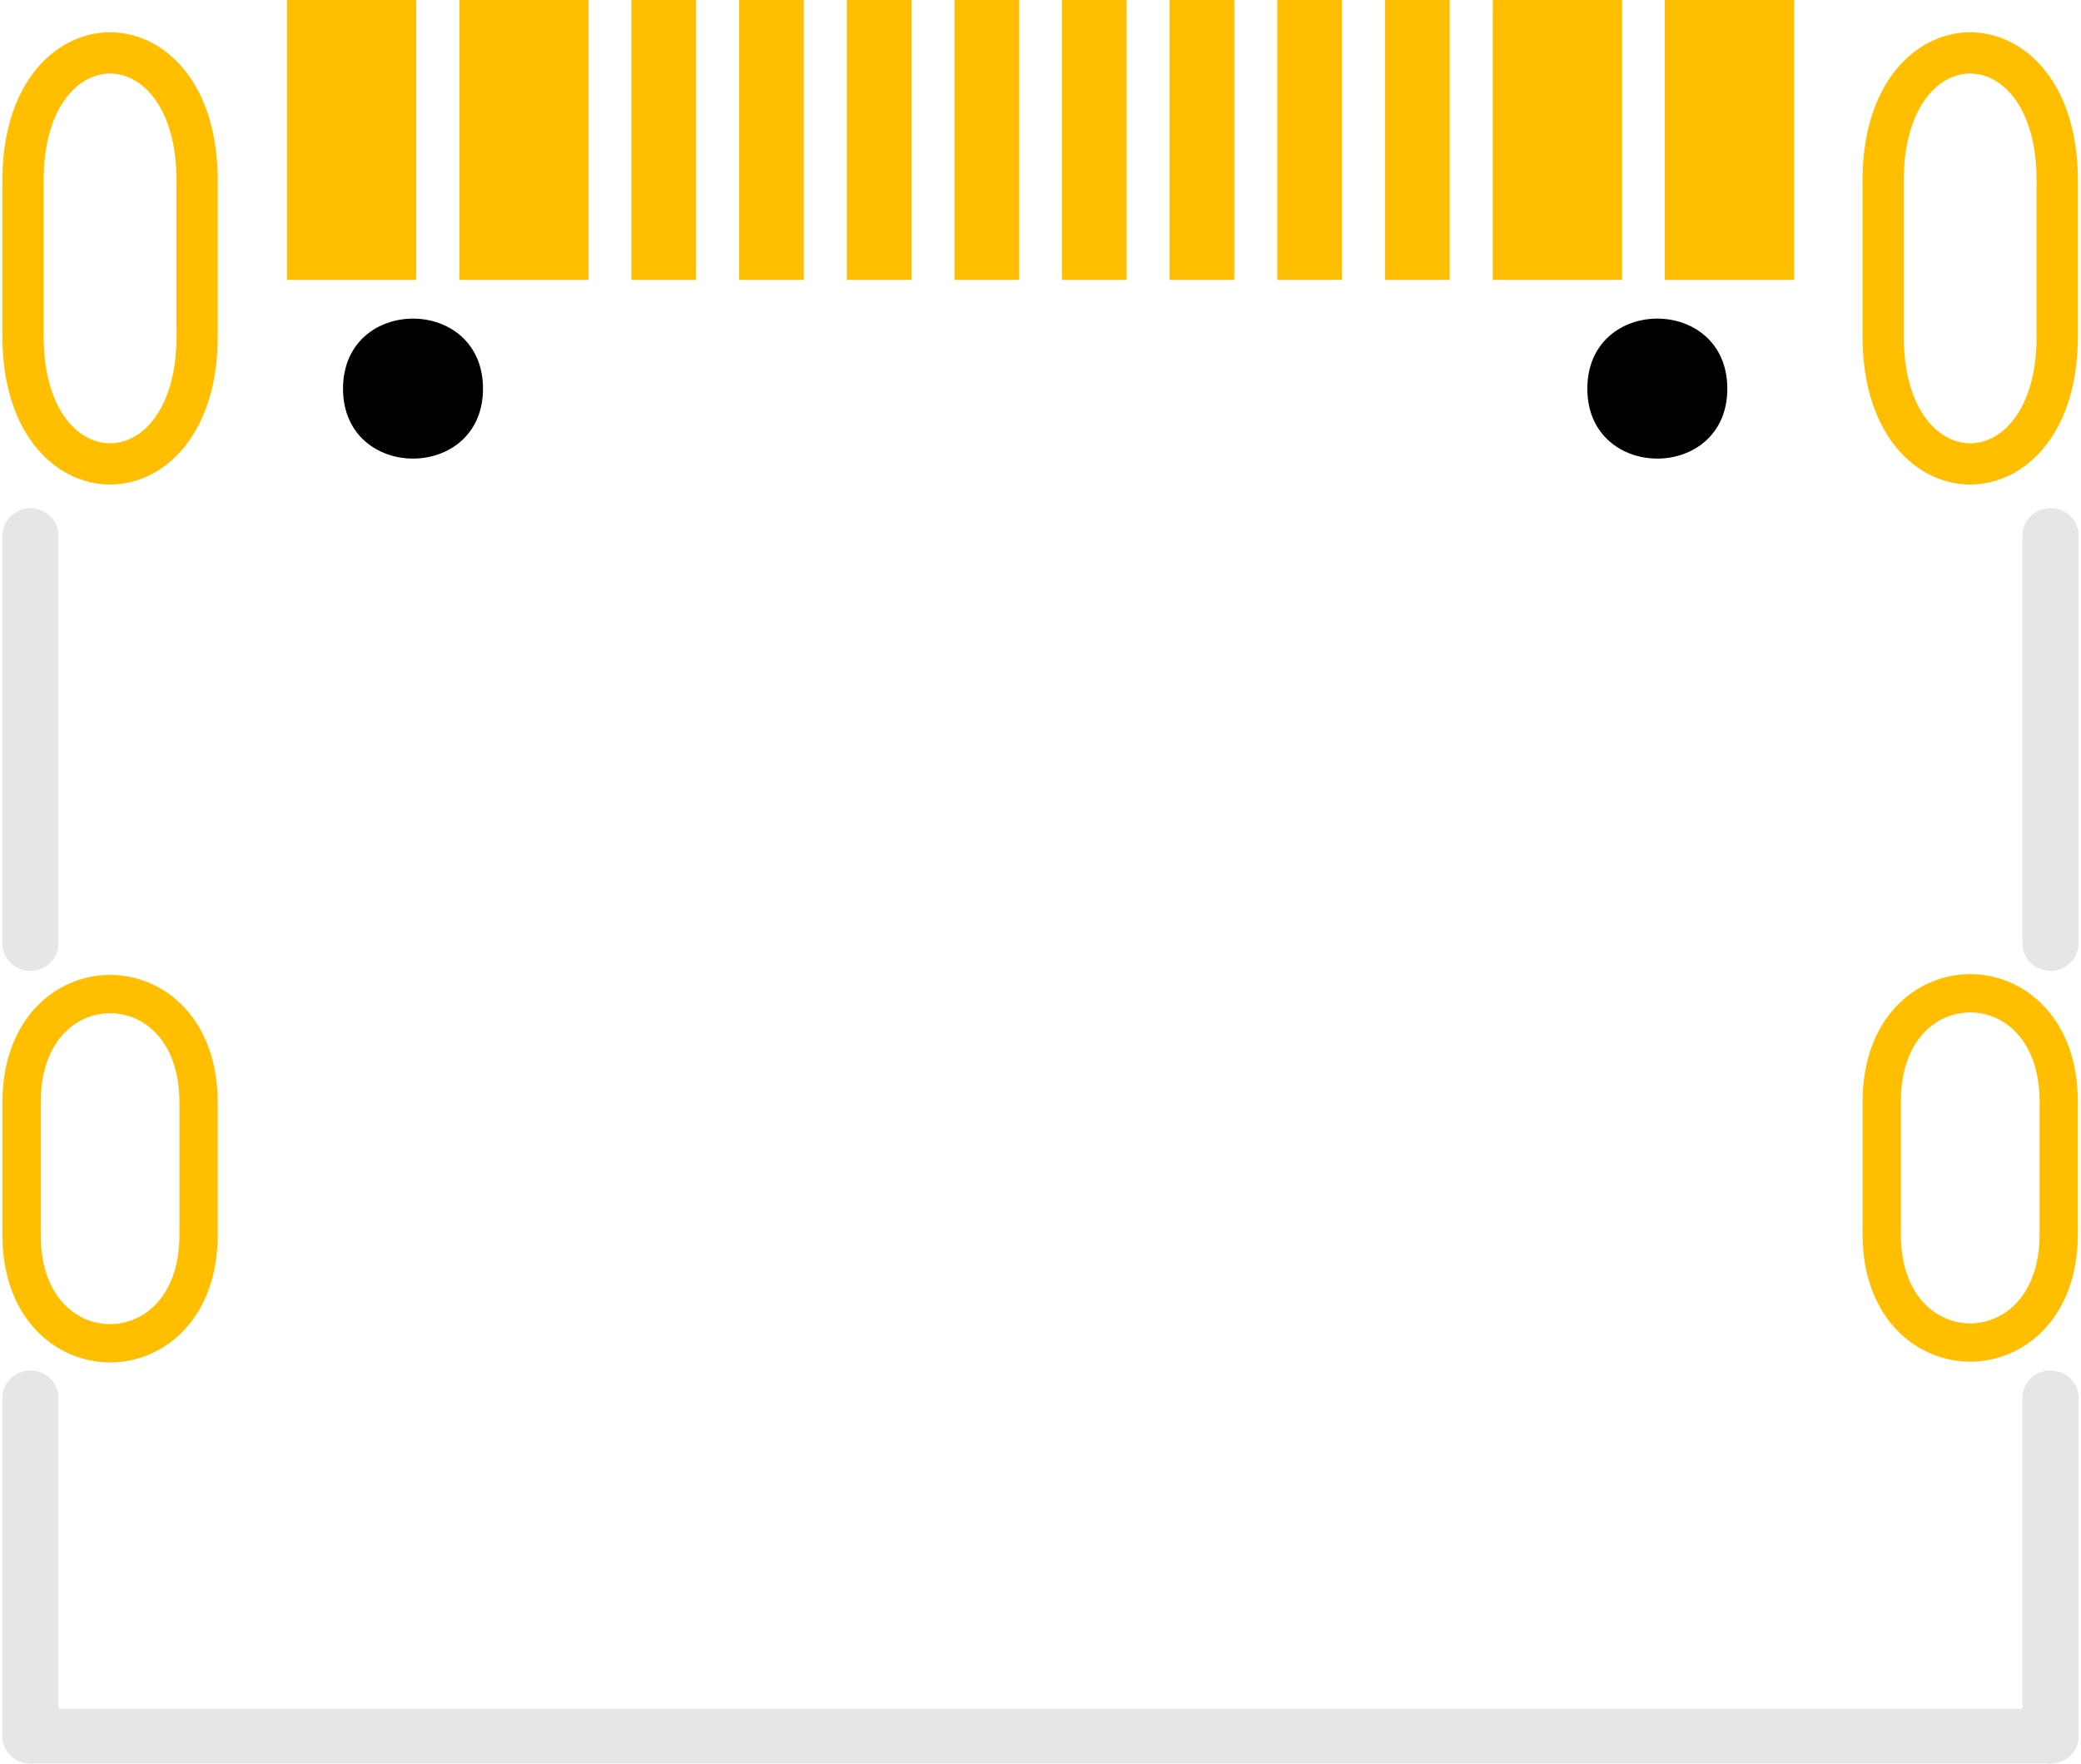
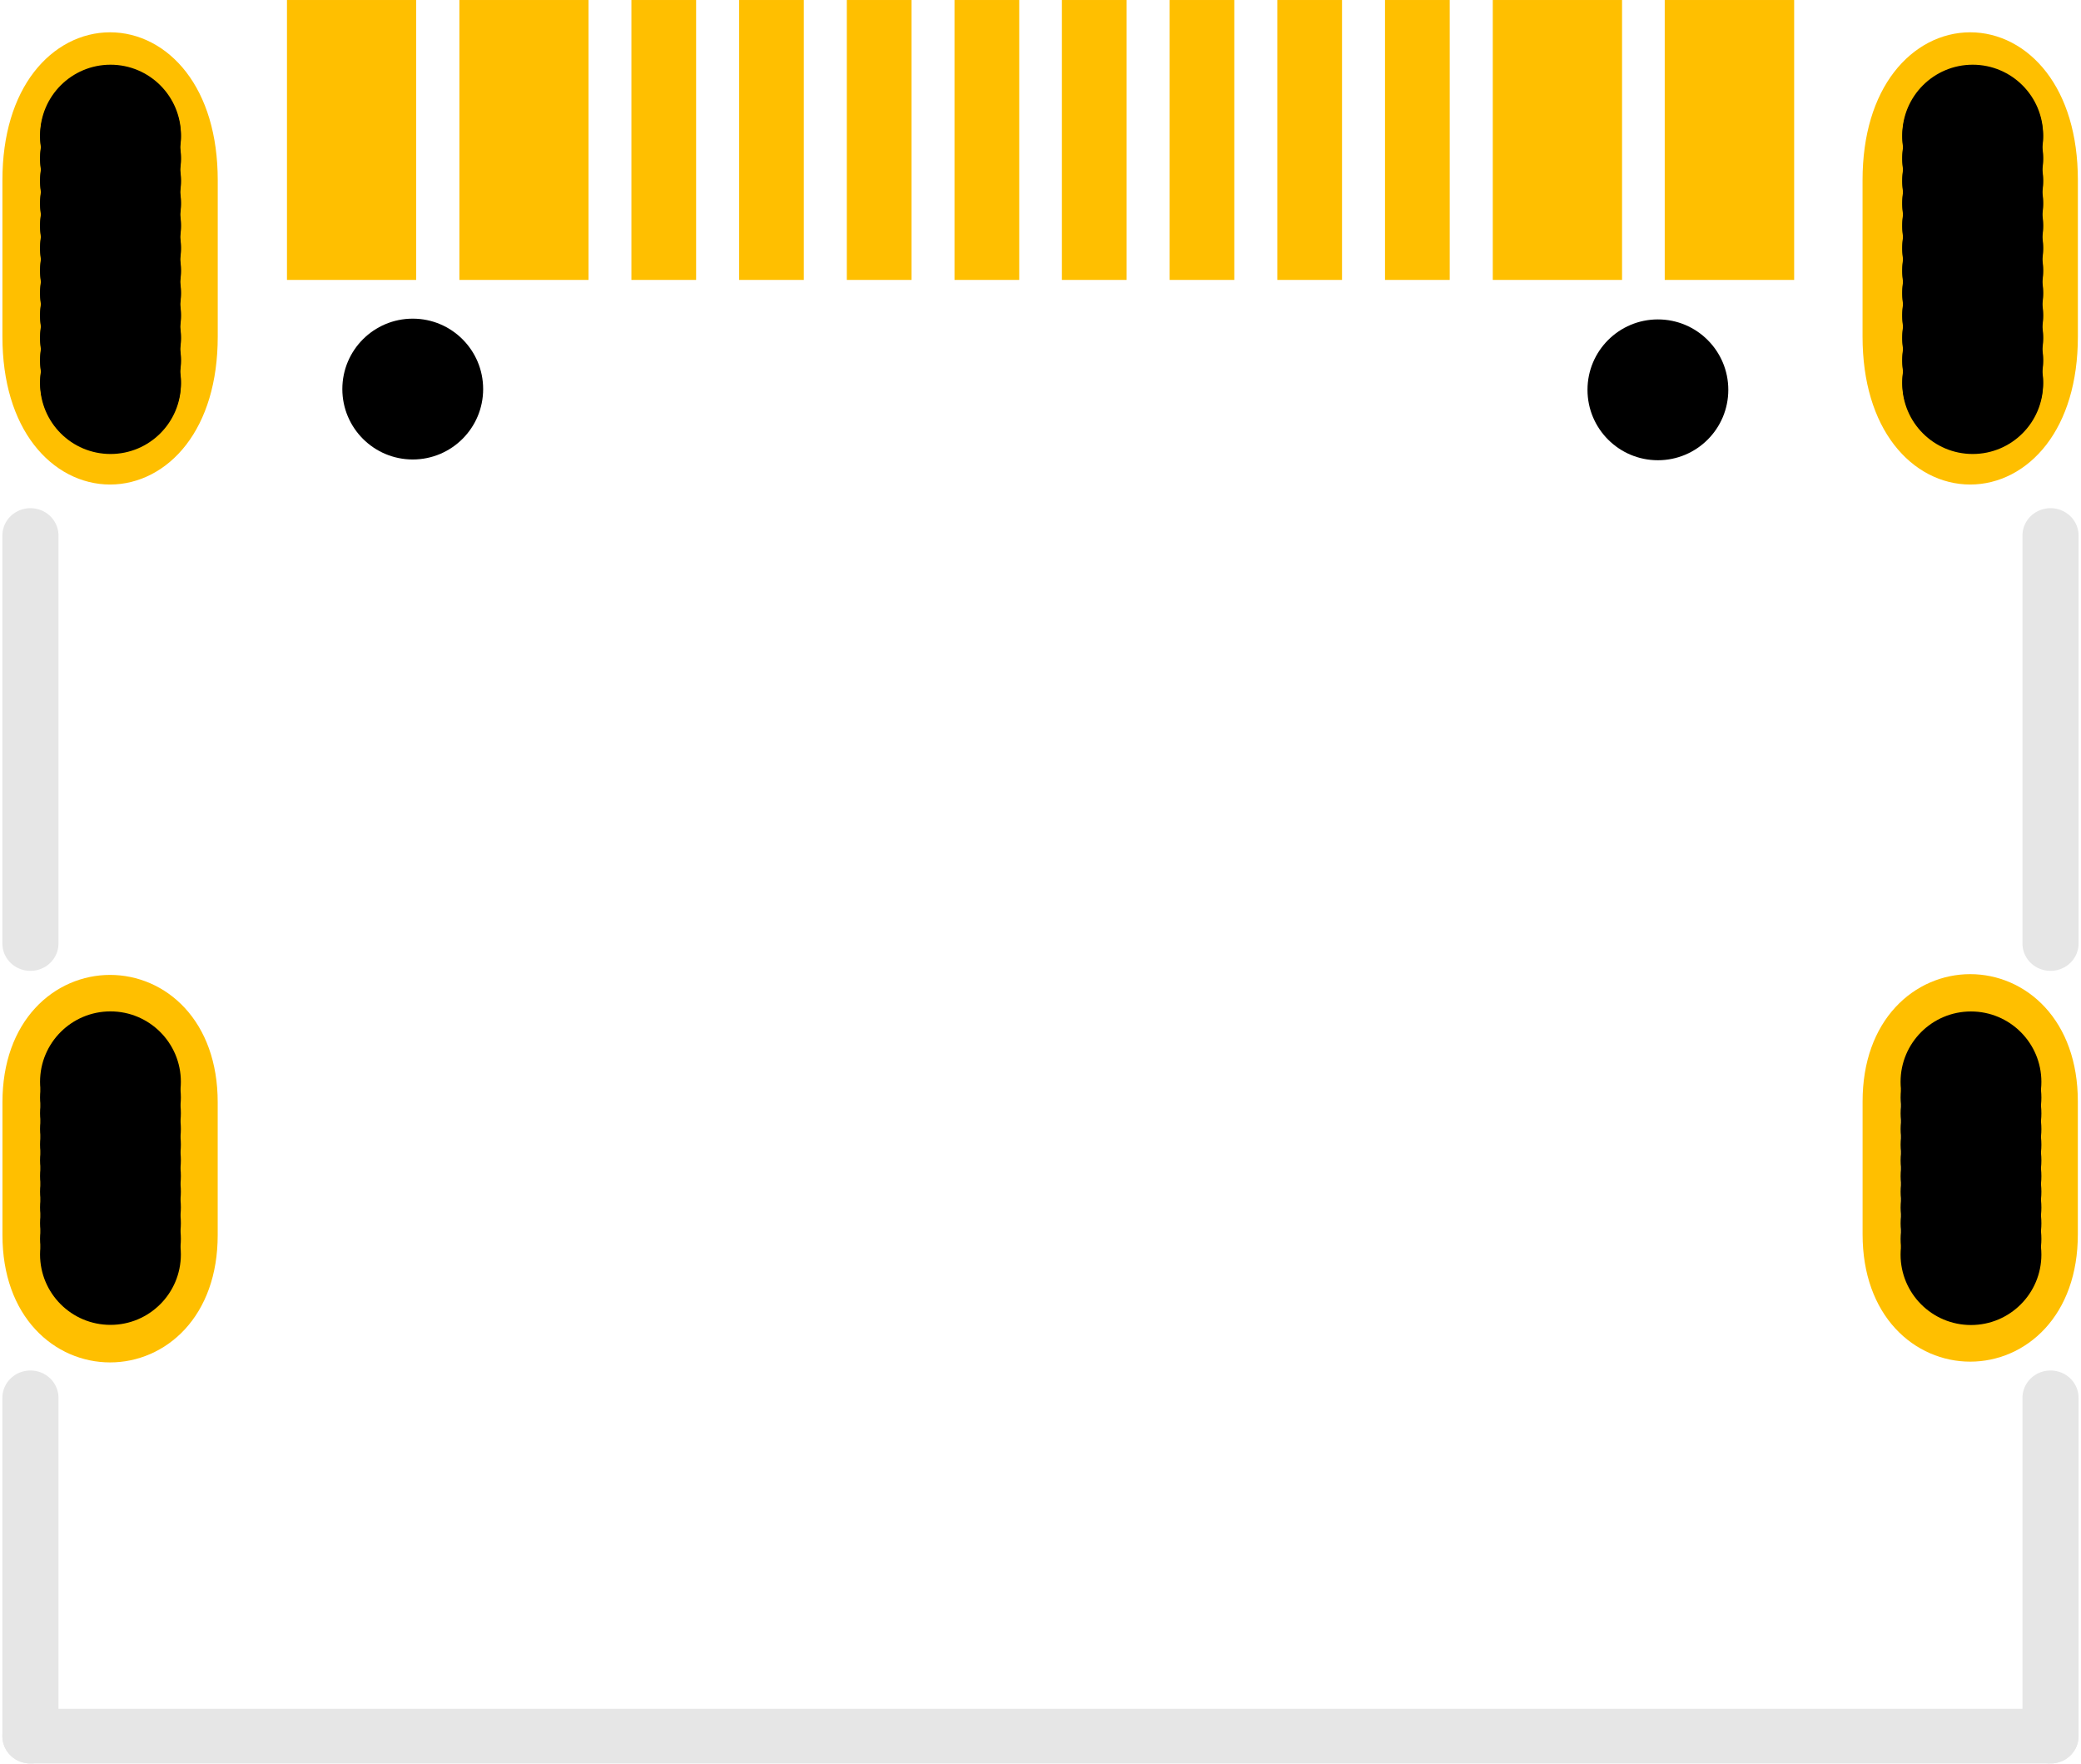
<svg xmlns="http://www.w3.org/2000/svg" height="0.322in" version="1.2" viewBox="0 0 27.336 23.217" width="0.38in" x="0in" y="0in" id="svg29" xml:space="preserve">
  <defs id="defs33" />
  <g gorn="0.3" id="copper1" transform="translate(-7.965164,-1.925893)">
    <path style="fill:none;fill-opacity:1;fill-rule:evenodd;stroke:#ffbf00;stroke-width:0.543;stroke-opacity:1" d="m 10.529,4.299 c 0,-2.235 -2.292,-2.235 -2.292,0 v 2.058 c 0,2.235 2.292,2.235 2.292,0 V 4.299" id="long-slotted-hole1" />
    <path style="fill:none;fill-opacity:1;fill-rule:evenodd;stroke:#ffbf00;stroke-width:0.543;stroke-opacity:1" d="m 35.02,4.299 c 0,-2.235 -2.292,-2.235 -2.292,0 v 2.058 c 0,2.235 2.292,2.235 2.292,0 v -2.058" id="long-slotted-hole2" />
    <path style="fill:none;fill-opacity:1;fill-rule:evenodd;stroke:#ffbf00;stroke-width:0.504;stroke-opacity:1" d="m 10.548,16.437 c 0,-1.899 -2.33,-1.899 -2.33,0 v 1.749 c 0,1.899 2.33,1.899 2.33,0 V 16.437" id="long-slotted-hole3" />
    <path style="fill:none;fill-opacity:1;fill-rule:evenodd;stroke:#ffbf00;stroke-width:0.504;stroke-opacity:1" d="m 35.039,16.427 c 0,-1.899 -2.33,-1.899 -2.33,0 v 1.749 c 0,1.899 2.33,1.899 2.33,0 v -1.749" id="long-slotted-hole4" />
    <path id="connector11pin" style="fill:#ffbf00;fill-opacity:1;fill-rule:evenodd;stroke:none;stroke-width:1" d="m 11.712,1.926 v 3.685 h 0.85 0.003 0.848 v -3.685 h -0.848 -0.003 z" />
    <path id="connector10pin" style="fill:#ffbf00;fill-opacity:1;fill-rule:evenodd;stroke:none;stroke-width:1.001" d="m 13.982,1.926 v 3.685 h 0.847 0.004 0.849 v -3.685 h -0.849 -0.004 z" />
    <path style="fill:#ffbf00;fill-opacity:1;fill-rule:evenodd;stroke:none;stroke-width:1" d="m 16.247,5.611 h 0.852 v -3.685 h -0.852 z m 0,0" id="connector9pin" />
    <path style="fill:#ffbf00;fill-opacity:1;fill-rule:evenodd;stroke:none;stroke-width:1" d="m 17.665,5.611 h 0.852 v -3.685 h -0.852 z m 0,0" id="connector8pin" />
    <path style="fill:#ffbf00;fill-opacity:1;fill-rule:evenodd;stroke:none;stroke-width:1" d="m 19.083,5.611 h 0.852 v -3.685 h -0.852 z m 0,0" id="connector7pin" />
    <path style="fill:#ffbf00;fill-opacity:1;fill-rule:evenodd;stroke:none;stroke-width:1" d="m 20.501,5.611 h 0.852 v -3.685 H 20.501 Z m 0,0" id="connector6pin" />
    <path style="fill:#ffbf00;fill-opacity:1;fill-rule:evenodd;stroke:none;stroke-width:1" d="m 21.915,5.611 h 0.852 v -3.685 h -0.852 z m 0,0" id="connector5pin" />
    <path style="fill:#ffbf00;fill-opacity:1;fill-rule:evenodd;stroke:none;stroke-width:1" d="m 23.333,5.611 h 0.852 v -3.685 h -0.852 z m 0,0" id="connector4pin" />
    <path style="fill:#ffbf00;fill-opacity:1;fill-rule:evenodd;stroke:none;stroke-width:1" d="m 24.751,5.611 h 0.852 v -3.685 H 24.751 Z m 0,0" id="connector3pin" />
    <path style="fill:#ffbf00;fill-opacity:1;fill-rule:evenodd;stroke:none;stroke-width:1" d="m 26.169,5.611 h 0.852 v -3.685 h -0.852 z m 0,0" id="connector2pin" />
    <path id="connector1pin" style="fill:#ffbf00;fill-opacity:1;fill-rule:evenodd;stroke:none;stroke-width:1" d="m 27.588,1.926 v 3.685 h 0.851 0.851 v -3.685 H 28.439 Z" />
    <path id="connector0pin" style="fill:#ffbf00;fill-opacity:1;fill-rule:evenodd;stroke:none;stroke-width:1" d="m 29.852,1.926 v 3.685 h 0.853 0.851 v -3.685 h -0.851 z" />
-     <path style="fill:#000000;fill-opacity:1;fill-rule:evenodd;stroke:none;stroke-width:0.929" d="m 14.293,7.043 c 0,-1.23 -1.843,-1.23 -1.843,0 0,1.227 1.843,1.227 1.843,0" id="hole1" />
-     <path style="fill:#000000;fill-opacity:1;fill-rule:evenodd;stroke:none;stroke-width:0.929" d="m 30.676,7.043 c 0,-1.23 -1.843,-1.23 -1.843,0 0,1.227 1.843,1.227 1.843,0" id="hole2" />
+     <circle style="opacity:1;fill:#000000;fill-rule:evenodd;stroke-width:0.267;stroke-linejoin:round;stroke-miterlimit:3.9" id="path367" cx="13.368" cy="7.048" r="0.927" />
+     <g id="g3290">
+       <g id="g4209" transform="translate(0,-0.02422923)">
+         <circle style="fill:#000000;fill-rule:evenodd;stroke-width:0.267;stroke-linejoin:round;stroke-miterlimit:3.9" id="path367-4" cx="9.389" cy="7" r="0.927" />
+         <circle style="fill:#000000;fill-rule:evenodd;stroke-width:0.267;stroke-linejoin:round;stroke-miterlimit:3.9" id="path367-4-0" cx="9.389" cy="6.114" r="0.927" />
+         <circle style="fill:#000000;fill-rule:evenodd;stroke-width:0.267;stroke-linejoin:round;stroke-miterlimit:3.9" id="path367-5" cx="9.389" cy="3.752" r="0.927" />
+         <circle style="fill:#000000;fill-rule:evenodd;stroke-width:0.267;stroke-linejoin:round;stroke-miterlimit:3.9" id="path367-5-9" cx="9.389" cy="4.047" r="0.927" />
+         <circle style="fill:#000000;fill-rule:evenodd;stroke-width:0.267;stroke-linejoin:round;stroke-miterlimit:3.9" id="path367-5-9-2" cx="9.389" cy="4.342" r="0.927" />
+         <circle style="fill:#000000;fill-rule:evenodd;stroke-width:0.267;stroke-linejoin:round;stroke-miterlimit:3.9" id="path367-5-9-1" cx="9.389" cy="4.933" r="0.927" />
+         <circle style="fill:#000000;fill-rule:evenodd;stroke-width:0.267;stroke-linejoin:round;stroke-miterlimit:3.9" id="path367-5-9-2-1" cx="9.389" cy="4.638" r="0.927" />
+         <circle style="fill:#000000;fill-rule:evenodd;stroke-width:0.267;stroke-linejoin:round;stroke-miterlimit:3.9" id="path367-5-9-1-6" cx="9.389" cy="5.228" r="0.927" />
+         <circle style="fill:#000000;fill-rule:evenodd;stroke-width:0.267;stroke-linejoin:round;stroke-miterlimit:3.9" id="path367-5-9-6" cx="9.389" cy="5.524" r="0.927" />
+         <circle style="fill:#000000;fill-rule:evenodd;stroke-width:0.267;stroke-linejoin:round;stroke-miterlimit:3.9" id="path367-5-9-5" cx="9.389" cy="5.819" r="0.927" />
+         <circle style="fill:#000000;fill-rule:evenodd;stroke-width:0.267;stroke-linejoin:round;stroke-miterlimit:3.9" id="path367-5-9-53" cx="9.389" cy="6.41" r="0.927" />
+         <circle style="fill:#000000;fill-rule:evenodd;stroke-width:0.267;stroke-linejoin:round;stroke-miterlimit:3.9" id="path367-5-9-59" cx="9.389" cy="6.705" r="0.927" />
+         <circle style="fill:#000000;fill-rule:evenodd;stroke-width:0.267;stroke-linejoin:round;stroke-miterlimit:3.9" id="path367-4-9" cx="9.389" cy="6.978" r="0.927" />
+         <circle style="fill:#000000;fill-rule:evenodd;stroke-width:0.267;stroke-linejoin:round;stroke-miterlimit:3.9" id="path367-4-0-8" cx="9.389" cy="6.092" r="0.927" />
+         <circle style="fill:#000000;fill-rule:evenodd;stroke-width:0.267;stroke-linejoin:round;stroke-miterlimit:3.9" id="path367-5-1" cx="9.389" cy="3.729" r="0.927" />
+         <circle style="fill:#000000;fill-rule:evenodd;stroke-width:0.267;stroke-linejoin:round;stroke-miterlimit:3.9" id="path367-5-9-9" cx="9.389" cy="4.025" r="0.927" />
+         <circle style="fill:#000000;fill-rule:evenodd;stroke-width:0.267;stroke-linejoin:round;stroke-miterlimit:3.9" id="path367-5-9-2-6" cx="9.389" cy="4.32" r="0.927" />
+         <circle style="fill:#000000;fill-rule:evenodd;stroke-width:0.267;stroke-linejoin:round;stroke-miterlimit:3.9" id="path367-5-9-1-0" cx="9.389" cy="4.911" r="0.927" />
+         <circle style="fill:#000000;fill-rule:evenodd;stroke-width:0.267;stroke-linejoin:round;stroke-miterlimit:3.9" id="path367-5-9-2-1-2" cx="9.389" cy="4.615" r="0.927" />
+         <circle style="fill:#000000;fill-rule:evenodd;stroke-width:0.267;stroke-linejoin:round;stroke-miterlimit:3.9" id="path367-5-9-1-6-68" cx="9.389" cy="5.206" r="0.927" />
+         <circle style="fill:#000000;fill-rule:evenodd;stroke-width:0.267;stroke-linejoin:round;stroke-miterlimit:3.9" id="path367-5-9-6-0" cx="9.389" cy="5.501" r="0.927" />
+         <circle style="fill:#000000;fill-rule:evenodd;stroke-width:0.267;stroke-linejoin:round;stroke-miterlimit:3.9" id="path367-5-9-5-2" cx="9.389" cy="5.797" r="0.927" />
+         <circle style="fill:#000000;fill-rule:evenodd;stroke-width:0.267;stroke-linejoin:round;stroke-miterlimit:3.9" id="path367-5-9-53-84" cx="9.389" cy="6.387" r="0.927" />
+         <circle style="fill:#000000;fill-rule:evenodd;stroke-width:0.267;stroke-linejoin:round;stroke-miterlimit:3.9" id="path367-5-9-59-7" cx="9.389" cy="6.683" r="0.927" />
+       </g>
+       <g id="g4209-9" transform="translate(24.51775,-0.02422923)">
+         <circle style="fill:#000000;fill-rule:evenodd;stroke-width:0.267;stroke-linejoin:round;stroke-miterlimit:3.9" id="path367-4-03" cx="9.389" cy="7" r="0.927" />
+         <circle style="fill:#000000;fill-rule:evenodd;stroke-width:0.267;stroke-linejoin:round;stroke-miterlimit:3.9" id="path367-4-0-9" cx="9.389" cy="6.114" r="0.927" />
+         <circle style="fill:#000000;fill-rule:evenodd;stroke-width:0.267;stroke-linejoin:round;stroke-miterlimit:3.9" id="path367-5-6" cx="9.389" cy="3.752" r="0.927" />
+         <circle style="fill:#000000;fill-rule:evenodd;stroke-width:0.267;stroke-linejoin:round;stroke-miterlimit:3.9" id="path367-5-9-56" cx="9.389" cy="4.047" r="0.927" />
+         <circle style="fill:#000000;fill-rule:evenodd;stroke-width:0.267;stroke-linejoin:round;stroke-miterlimit:3.9" id="path367-5-9-2-18" cx="9.389" cy="4.342" r="0.927" />
+         <circle style="fill:#000000;fill-rule:evenodd;stroke-width:0.267;stroke-linejoin:round;stroke-miterlimit:3.9" id="path367-5-9-1-9" cx="9.389" cy="4.933" r="0.927" />
+         <circle style="fill:#000000;fill-rule:evenodd;stroke-width:0.267;stroke-linejoin:round;stroke-miterlimit:3.9" id="path367-5-9-2-1-7" cx="9.389" cy="4.638" r="0.927" />
+         <circle style="fill:#000000;fill-rule:evenodd;stroke-width:0.267;stroke-linejoin:round;stroke-miterlimit:3.9" id="path367-5-9-1-6-4" cx="9.389" cy="5.228" r="0.927" />
+         <circle style="fill:#000000;fill-rule:evenodd;stroke-width:0.267;stroke-linejoin:round;stroke-miterlimit:3.9" id="path367-5-9-6-4" cx="9.389" cy="5.524" r="0.927" />
+         <circle style="fill:#000000;fill-rule:evenodd;stroke-width:0.267;stroke-linejoin:round;stroke-miterlimit:3.9" id="path367-5-9-5-8" cx="9.389" cy="5.819" r="0.927" />
+         <circle style="fill:#000000;fill-rule:evenodd;stroke-width:0.267;stroke-linejoin:round;stroke-miterlimit:3.9" id="path367-5-9-53-0" cx="9.389" cy="6.41" r="0.927" />
+         <circle style="fill:#000000;fill-rule:evenodd;stroke-width:0.267;stroke-linejoin:round;stroke-miterlimit:3.9" id="path367-5-9-59-0" cx="9.389" cy="6.705" r="0.927" />
+         <circle style="fill:#000000;fill-rule:evenodd;stroke-width:0.267;stroke-linejoin:round;stroke-miterlimit:3.9" id="path367-4-9-0" cx="9.389" cy="6.978" r="0.927" />
+         <circle style="fill:#000000;fill-rule:evenodd;stroke-width:0.267;stroke-linejoin:round;stroke-miterlimit:3.9" id="path367-4-0-8-8" cx="9.389" cy="6.092" r="0.927" />
+         <circle style="fill:#000000;fill-rule:evenodd;stroke-width:0.267;stroke-linejoin:round;stroke-miterlimit:3.9" id="path367-5-1-4" cx="9.389" cy="3.729" r="0.927" />
+         <circle style="fill:#000000;fill-rule:evenodd;stroke-width:0.267;stroke-linejoin:round;stroke-miterlimit:3.9" id="path367-5-9-9-0" cx="9.389" cy="4.025" r="0.927" />
+         <circle style="fill:#000000;fill-rule:evenodd;stroke-width:0.267;stroke-linejoin:round;stroke-miterlimit:3.9" id="path367-5-9-2-6-9" cx="9.389" cy="4.32" r="0.927" />
+         <circle style="fill:#000000;fill-rule:evenodd;stroke-width:0.267;stroke-linejoin:round;stroke-miterlimit:3.9" id="path367-5-9-1-0-3" cx="9.389" cy="4.911" r="0.927" />
+         <circle style="fill:#000000;fill-rule:evenodd;stroke-width:0.267;stroke-linejoin:round;stroke-miterlimit:3.9" id="path367-5-9-2-1-2-6" cx="9.389" cy="4.615" r="0.927" />
+         <circle style="fill:#000000;fill-rule:evenodd;stroke-width:0.267;stroke-linejoin:round;stroke-miterlimit:3.9" id="path367-5-9-1-6-68-8" cx="9.389" cy="5.206" r="0.927" />
+         <circle style="fill:#000000;fill-rule:evenodd;stroke-width:0.267;stroke-linejoin:round;stroke-miterlimit:3.9" id="path367-5-9-6-0-3" cx="9.389" cy="5.501" r="0.927" />
+         <circle style="fill:#000000;fill-rule:evenodd;stroke-width:0.267;stroke-linejoin:round;stroke-miterlimit:3.9" id="path367-5-9-5-2-9" cx="9.389" cy="5.797" r="0.927" />
+         <circle style="fill:#000000;fill-rule:evenodd;stroke-width:0.267;stroke-linejoin:round;stroke-miterlimit:3.9" id="path367-5-9-53-84-4" cx="9.389" cy="6.387" r="0.927" />
+         <circle style="fill:#000000;fill-rule:evenodd;stroke-width:0.267;stroke-linejoin:round;stroke-miterlimit:3.9" id="path367-5-9-59-7-2" cx="9.389" cy="6.683" r="0.927" />
+       </g>
+       <g id="g4223">
+         <circle style="fill:#000000;fill-rule:evenodd;stroke-width:0.267;stroke-linejoin:round;stroke-miterlimit:3.9" id="path367-4-1" cx="9.388" cy="17.408" r="0.927" />
+         <circle style="fill:#000000;fill-rule:evenodd;stroke-width:0.267;stroke-linejoin:round;stroke-miterlimit:3.9" id="path367-4-0-4" cx="9.388" cy="18.028" r="0.927" />
+         <circle style="fill:#000000;fill-rule:evenodd;stroke-width:0.267;stroke-linejoin:round;stroke-miterlimit:3.9" id="path367-5-7" cx="9.388" cy="17.201" r="0.927" />
+         <circle style="fill:#000000;fill-rule:evenodd;stroke-width:0.267;stroke-linejoin:round;stroke-miterlimit:3.9" id="path367-5-9-79" cx="9.388" cy="16.168" r="0.927" />
+         <circle style="fill:#000000;fill-rule:evenodd;stroke-width:0.267;stroke-linejoin:round;stroke-miterlimit:3.9" id="path367-5-9-2-8" cx="9.388" cy="16.374" r="0.927" />
+         <circle style="fill:#000000;fill-rule:evenodd;stroke-width:0.267;stroke-linejoin:round;stroke-miterlimit:3.9" id="path367-5-9-1-1" cx="9.388" cy="16.788" r="0.927" />
+         <circle style="fill:#000000;fill-rule:evenodd;stroke-width:0.267;stroke-linejoin:round;stroke-miterlimit:3.9" id="path367-5-9-2-1-9" cx="9.388" cy="16.581" r="0.927" />
+         <circle style="fill:#000000;fill-rule:evenodd;stroke-width:0.267;stroke-linejoin:round;stroke-miterlimit:3.9" id="path367-5-9-1-6-6" cx="9.388" cy="16.994" r="0.927" />
+         <circle style="fill:#000000;fill-rule:evenodd;stroke-width:0.267;stroke-linejoin:round;stroke-miterlimit:3.9" id="path367-5-9-6-7" cx="9.388" cy="17.615" r="0.927" />
+         <circle style="fill:#000000;fill-rule:evenodd;stroke-width:0.267;stroke-linejoin:round;stroke-miterlimit:3.9" id="path367-5-9-5-0" cx="9.388" cy="17.821" r="0.927" />
+         <circle style="fill:#000000;fill-rule:evenodd;stroke-width:0.267;stroke-linejoin:round;stroke-miterlimit:3.9" id="path367-5-9-53-8" cx="9.388" cy="18.235" r="0.927" />
+         <circle style="fill:#000000;fill-rule:evenodd;stroke-width:0.267;stroke-linejoin:round;stroke-miterlimit:3.9" id="path367-5-9-59-5" cx="9.388" cy="18.441" r="0.927" />
+       </g>
+       <g id="g4251">
+         <circle style="fill:#000000;fill-rule:evenodd;stroke-width:0.267;stroke-linejoin:round;stroke-miterlimit:3.9" id="path367-4-1-7" cx="33.884" cy="17.41" r="0.927" />
+         <circle style="fill:#000000;fill-rule:evenodd;stroke-width:0.267;stroke-linejoin:round;stroke-miterlimit:3.9" id="path367-4-0-4-1" cx="33.884" cy="18.03" r="0.927" />
+         <circle style="fill:#000000;fill-rule:evenodd;stroke-width:0.267;stroke-linejoin:round;stroke-miterlimit:3.9" id="path367-5-7-2" cx="33.884" cy="17.203" r="0.927" />
+         <circle style="fill:#000000;fill-rule:evenodd;stroke-width:0.267;stroke-linejoin:round;stroke-miterlimit:3.9" id="path367-5-9-79-0" cx="33.884" cy="16.169" r="0.927" />
+         <circle style="fill:#000000;fill-rule:evenodd;stroke-width:0.267;stroke-linejoin:round;stroke-miterlimit:3.9" id="path367-5-9-2-8-4" cx="33.884" cy="16.376" r="0.927" />
+         <circle style="fill:#000000;fill-rule:evenodd;stroke-width:0.267;stroke-linejoin:round;stroke-miterlimit:3.9" id="path367-5-9-1-1-7" cx="33.884" cy="16.79" r="0.927" />
+         <circle style="fill:#000000;fill-rule:evenodd;stroke-width:0.267;stroke-linejoin:round;stroke-miterlimit:3.9" id="path367-5-9-2-1-9-6" cx="33.884" cy="16.583" r="0.927" />
+         <circle style="fill:#000000;fill-rule:evenodd;stroke-width:0.267;stroke-linejoin:round;stroke-miterlimit:3.9" id="path367-5-9-1-6-6-5" cx="33.884" cy="16.996" r="0.927" />
+         <circle style="fill:#000000;fill-rule:evenodd;stroke-width:0.267;stroke-linejoin:round;stroke-miterlimit:3.9" id="path367-5-9-6-7-3" cx="33.884" cy="17.616" r="0.927" />
+         <circle style="fill:#000000;fill-rule:evenodd;stroke-width:0.267;stroke-linejoin:round;stroke-miterlimit:3.9" id="path367-5-9-5-0-9" cx="33.884" cy="17.823" r="0.927" />
+         <circle style="fill:#000000;fill-rule:evenodd;stroke-width:0.267;stroke-linejoin:round;stroke-miterlimit:3.9" id="path367-5-9-53-8-7" cx="33.884" cy="18.236" r="0.927" />
+         <circle style="fill:#000000;fill-rule:evenodd;stroke-width:0.267;stroke-linejoin:round;stroke-miterlimit:3.9" id="path367-5-9-59-5-4" cx="33.884" cy="18.443" r="0.927" />
+       </g>
+     </g>
+     <circle style="fill:#000000;fill-rule:evenodd;stroke-width:0.267;stroke-linejoin:round;stroke-miterlimit:3.9" id="path367-2" cx="29.762" cy="7.058" r="0.927" />
  </g>
  <g id="silkscreen" transform="matrix(1.02604,0,0,0.9994244,-0.7882735,-0.1359445)">
    <path style="fill:none;stroke:#e6e6e6;stroke-width:0.72;stroke-linecap:round;stroke-linejoin:miter;stroke-miterlimit:10;stroke-opacity:1" d="m 27.05,12.565 v -5.375" id="path781" />
    <path style="fill:none;stroke:#e6e6e6;stroke-width:0.72;stroke-linecap:round;stroke-linejoin:miter;stroke-miterlimit:10;stroke-opacity:1" d="m 1.128,18.549 v 4.457" id="path783" />
    <path style="fill:none;stroke:#e6e6e6;stroke-width:0.72;stroke-linecap:round;stroke-linejoin:miter;stroke-miterlimit:10;stroke-opacity:1" d="M 1.128,23.006 H 27.05" id="path785" />
    <path style="fill:none;stroke:#e6e6e6;stroke-width:0.72;stroke-linecap:round;stroke-linejoin:miter;stroke-miterlimit:10;stroke-opacity:1" d="m 27.05,23.006 v -4.457" id="path787" />
    <path style="fill:none;stroke:#e6e6e6;stroke-width:0.72;stroke-linecap:round;stroke-linejoin:miter;stroke-miterlimit:10;stroke-opacity:1" d="m 1.128,7.19 v 5.375" id="path789" />
  </g>
</svg>
